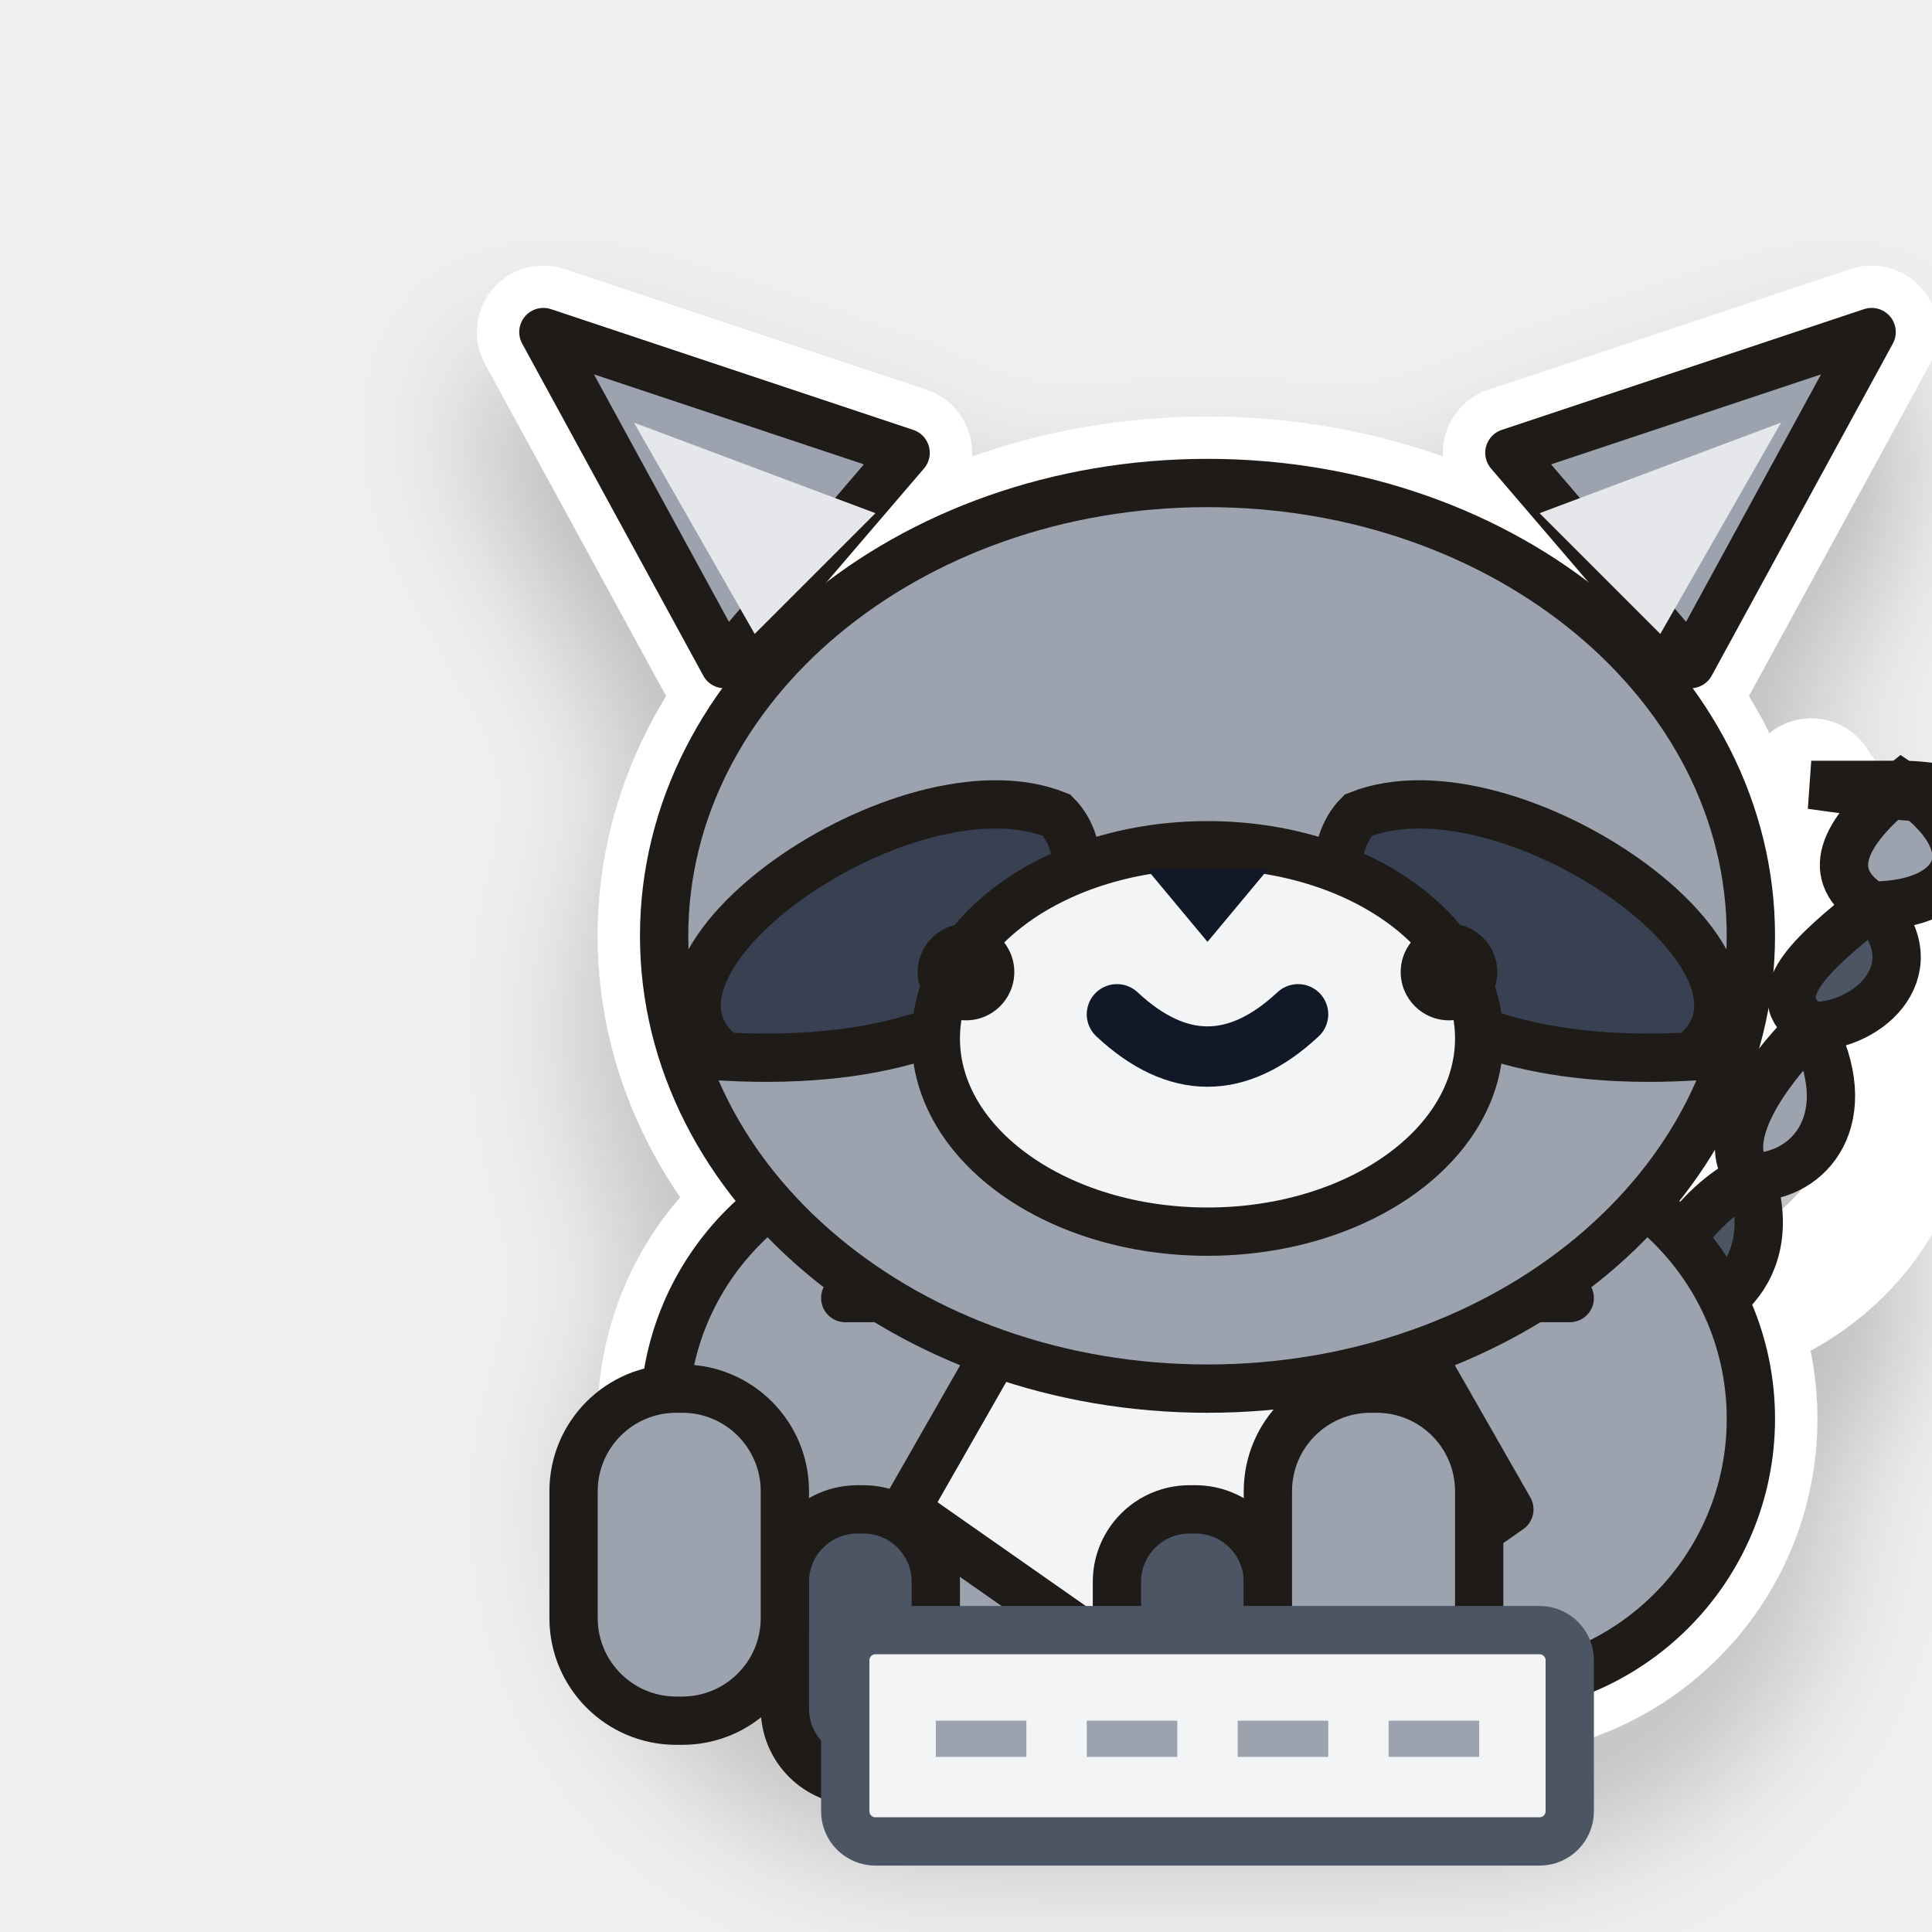
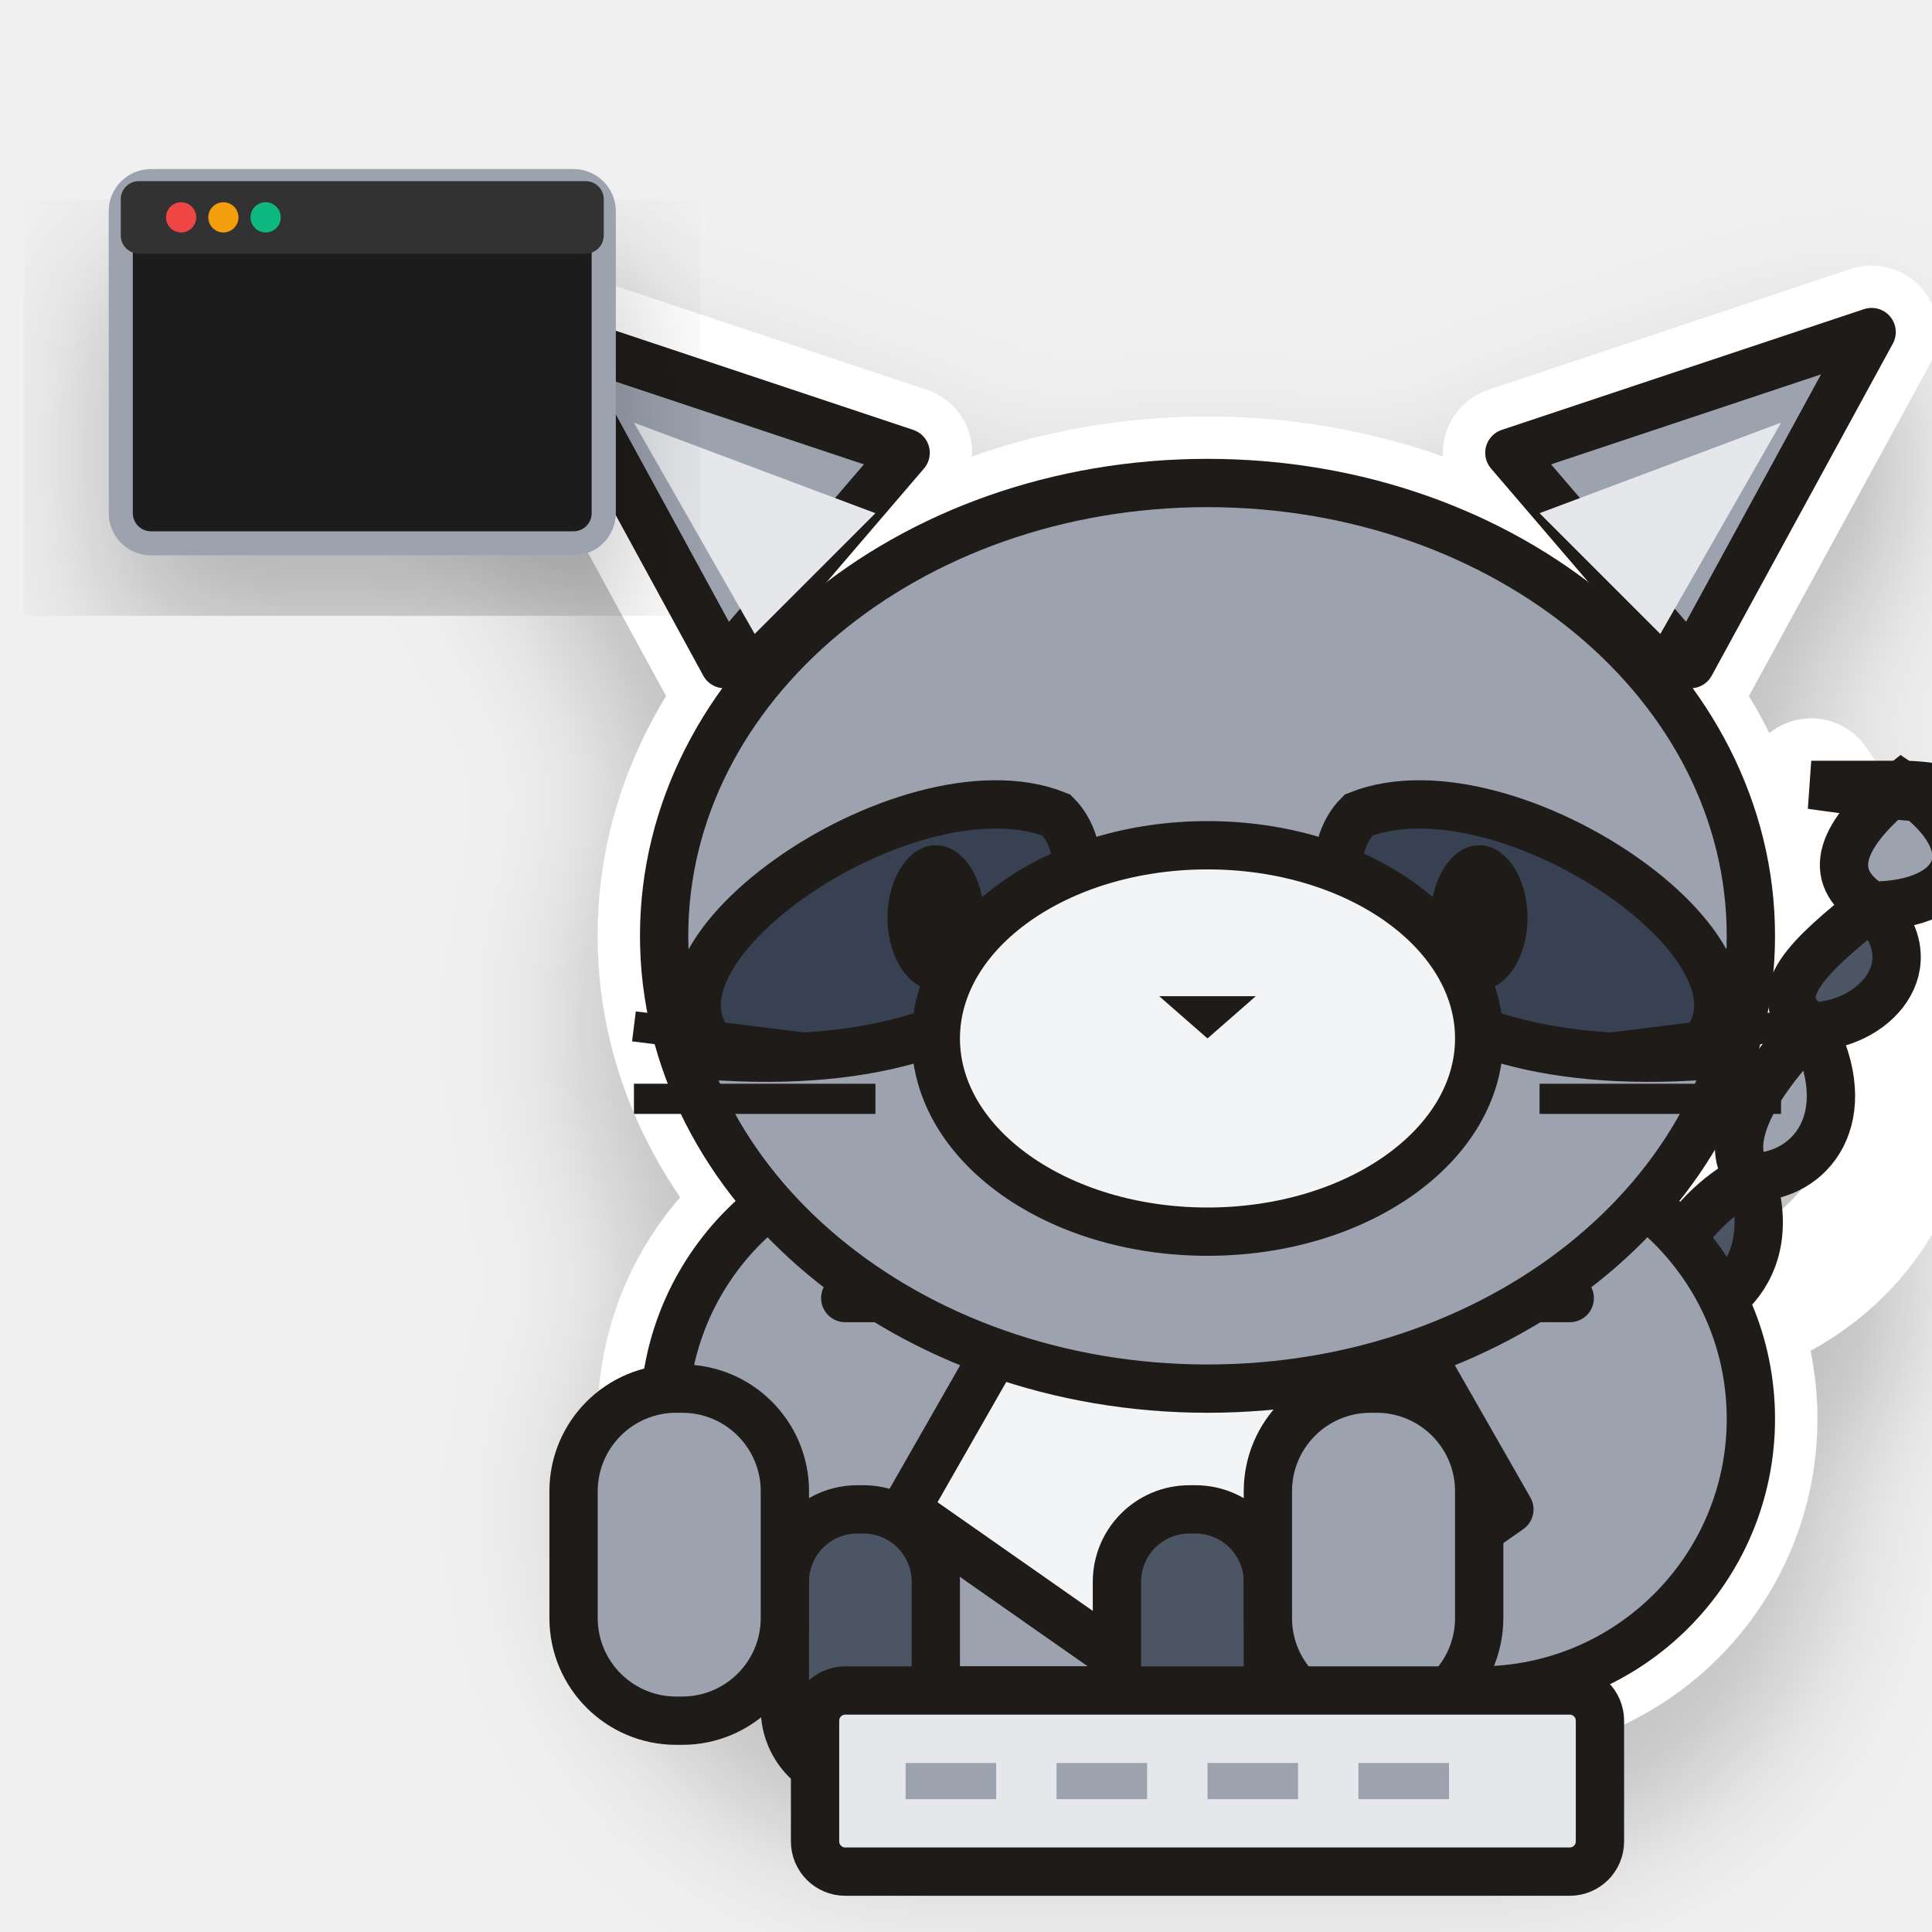
<svg xmlns="http://www.w3.org/2000/svg" viewBox="0 0 32 32">
  <defs>
    <filter id="shadow" x="-20%" y="-20%" width="140%" height="140%">
      <feDropShadow dx="0" dy="1.5" stdDeviation="1.2" flood-color="#000" flood-opacity="0.25" />
    </filter>
  </defs>
  <style>
    @keyframes blink {
      0%, 90%, 100% { transform: scaleY(1); }
      95% { transform: scaleY(0.1); }
    }
    .eye {
      transform-origin: center;
      animation: blink 4s infinite;
      transition: transform 0.1s ease-out;
    }
    @keyframes type-left {
      0%, 100% { transform: translateY(0); }
      50% { transform: translateY(-1.8px); }
    }
    @keyframes type-right {
      0%, 100% { transform: translateY(-1.8px); }
      50% { transform: translateY(0); }
    }
    .front-leg-left {
      animation: type-left 0.16s infinite ease-in-out;
      transform-origin: 10px 21px;
    }
    .front-leg-right {
      animation: type-right 0.16s infinite ease-in-out;
      transform-origin: 15px 21px;
    }
+     @keyframes type-code-1 {
+       0%, 100% { width: 0; }
+       15%, 85% { width: 4.5px; }
+     }
+     @keyframes type-code-2 {
+       0%, 20%, 100% { width: 0; }
+       35%, 85% { width: 5.5px; }
+     }
+     @keyframes type-code-3 {
+       0%, 40%, 100% { width: 0; }
+       55%, 85% { width: 3.5px; }
+     }
+     @keyframes type-code-4 {
+       0%, 60%, 100% { width: 0; }
+       75%, 85% { width: 5px; }
+     }
+     .code-line-1 {
+       animation: type-code-1 1.5s infinite steps(4, end);
+     }
+     .code-line-2 {
+       animation: type-code-2 1.5s infinite steps(5, end);
+     }
+     .code-line-3 {
+       animation: type-code-3 1.5s infinite steps(3, end);
+     }
+     .code-line-4 {
+       animation: type-code-4 1.5s infinite steps(5, end);
+     }
  </style>
  <g transform="translate(4, 4)" fill="none" stroke="#ffffff" stroke-width="2.2" stroke-linejoin="round" stroke-linecap="round" filter="url(#shadow)">
    <path d="M 8 7 L 5 1.5 L 11 3.5 Z M 24 7 L 27 1.5 L 21 3.5 Z" />
    <rect x="7" y="15" width="18" height="9" rx="4.5" />
    <path d="M 23 18 C 27 18 29.5 14 26 9 C 23.5 12.5 22.5 16 23 18 Z" />
    <ellipse cx="16" cy="11.5" rx="9" ry="7.5" />
  </g>
  <g transform="translate(4, 4)" class="raccoon-body">
    <path d="M 23 18 C 24.5 18 25.5 17 25 15.5 C 24 16 23.5 17 23 18 Z" fill="#4b5563" stroke="#1E1B18" stroke-width="0.8" />
    <path d="M 25 15.5 C 26 15.5 26.8 14.5 26 13 C 25 14 24.5 15 25 15.5 Z" fill="#9ca3af" stroke="#1E1B18" stroke-width="0.8" />
    <path d="M 26 13 C 27 13 28 12 27 11 C 26 11.8 25.2 12.5 26 13 Z" fill="#4b5563" stroke="#1E1B18" stroke-width="0.8" />
    <path d="M 27 11 C 28.5 11 29 10 27.5 9 C 26.5 9.8 26.2 10.5 27 11 Z" fill="#9ca3af" stroke="#1E1B18" stroke-width="0.8" />
    <path d="M 27.5 9 C 28.5 9 29.5 9.5 26 9 C 26 9 26.5 9 27.5 9 Z" fill="#4b5563" stroke="#1E1B18" stroke-width="0.8" />
    <rect x="7" y="15" width="18" height="9" rx="4.5" fill="#9ca3af" stroke="#1E1B18" stroke-width="0.8" />
    <path d="M 12 15 L 10 17.5 L 13 17.5 L 11 21 L 16 24.5 L 21 21 L 19 17.5 L 22 17.5 L 20 15 Z" fill="#f3f4f6" stroke="#1E1B18" stroke-width="0.8" stroke-linejoin="round" />
    <g class="left-legs">
      <rect class="front-leg-left" x="9" y="21" width="2.5" height="4.5" rx="1.2" fill="#4b5563" stroke="#1E1B18" stroke-width="0.8" />
      <rect x="5.5" y="19" width="3.5" height="5.5" rx="1.7" fill="#9ca3af" stroke="#1E1B18" stroke-width="0.8" />
    </g>
    <g class="right-legs">
      <rect class="front-leg-right" x="14.5" y="21" width="2.5" height="4.5" rx="1.2" fill="#4b5563" stroke="#1E1B18" stroke-width="0.8" />
      <rect x="17" y="19" width="3.5" height="5.5" rx="1.7" fill="#9ca3af" stroke="#1E1B18" stroke-width="0.8" />
    </g>
    <path d="M 8 7 L 5 1.5 L 11 3.5 Z" fill="#9ca3af" stroke="#1E1B18" stroke-width="0.8" stroke-linejoin="round" />
    <path d="M 24 7 L 27 1.5 L 21 3.5 Z" fill="#9ca3af" stroke="#1E1B18" stroke-width="0.8" stroke-linejoin="round" />
    <path d="M 8.5 6.5 L 6.5 3 L 10.5 4.5 Z" fill="#e5e7eb" />
    <path d="M 23.5 6.5 L 25.5 3 L 21.5 4.5 Z" fill="#e5e7eb" />
    <ellipse cx="16" cy="11.5" rx="9" ry="7.5" fill="#9ca3af" stroke="#1E1B18" stroke-width="0.8" />
    <path d="M 8 13.5 C 6 12 11 8.5 13.5 9.5 C 14.5 10.5 13.5 13.8 8 13.5 Z" fill="#374151" stroke="#1E1B18" stroke-width="0.8" />
    <path d="M 24 13.5 C 26 12 21 8.5 18.5 9.5 C 17.5 10.5 18.5 13.8 24 13.5 Z" fill="#374151" stroke="#1E1B18" stroke-width="0.8" />
    <ellipse cx="16" cy="13.2" rx="4.5" ry="3.2" fill="#f3f4f6" stroke="#1E1B18" stroke-width="0.8" />
-     <circle cx="12" cy="12.1" r="0.8" fill="#1E1B18" />
-     <circle cx="20" cy="12.1" r="0.8" fill="#1E1B18" />
-     <polygon points="16,11.6 15,10.4 17,10.4" fill="#111827" />
-     <path d="M 14.5 12.8 Q 16 14.2 17.5 12.8" fill="none" stroke="#111827" stroke-width="1.0" stroke-linecap="round" />
-     <rect x="10" y="23" width="12" height="3.5" fill="#f3f4f6" stroke="#4b5563" stroke-width="0.8" rx="0.5" />
-     <line x1="11.5" y1="24.8" x2="20.5" y2="24.8" stroke="#9ca3af" stroke-dasharray="1.5 1" stroke-width="0.6" />
+     <g class="eye" id="left-eye-group">
+       <ellipse cx="11.5" cy="11.2" rx="0.8" ry="1.2" fill="#1E1B18" />
+     </g>
+     <g class="eye" id="right-eye-group">
+       <ellipse cx="20.5" cy="11.2" rx="0.8" ry="1.2" fill="#1E1B18" />
+     </g>
+     <polygon points="15.2,12.5 16.8,12.5 16,13.2" fill="#1E1B18" />
+     <line x1="10.5" y1="13.5" x2="6.5" y2="13" stroke="#1E1B18" stroke-width="0.5" />
+     <line x1="10.5" y1="14.2" x2="6.5" y2="14.2" stroke="#1E1B18" stroke-width="0.5" />
+     <line x1="21.5" y1="13.5" x2="25.5" y2="13" stroke="#1E1B18" stroke-width="0.5" />
+     <line x1="21.5" y1="14.2" x2="25.5" y2="14.2" stroke="#1E1B18" stroke-width="0.5" />
+     <rect x="9.5" y="24" width="13" height="3" fill="#e5e7eb" stroke="#1E1B18" stroke-width="0.8" rx="0.5" />
+     <line x1="11" y1="25.5" x2="21" y2="25.5" stroke="#9ca3af" stroke-dasharray="1.5 1" stroke-width="0.6" />
+   </g>
+   <g class="cmd-window" filter="url(#shadow)">
+     <rect x="2" y="3" width="8" height="6" rx="0.5" fill="#1e1e1e" stroke="#9ca3af" stroke-width="0.4" />
+     <rect x="2" y="3" width="8" height="1.2" rx="0.3" fill="#333333" />
+     <circle cx="3.0" cy="3.6" r="0.25" fill="#ef4444" />
+     <circle cx="3.7" cy="3.6" r="0.25" fill="#f59e0b" />
+     <circle cx="4.4" cy="3.6" r="0.25" fill="#10b981" />
+     <rect class="code-line-1" x="3" y="4.8" width="0" height="0.4" fill="#22c55e" />
+     <rect class="code-line-2" x="3" y="5.6" width="0" height="0.4" fill="#22c55e" />
+     <rect class="code-line-3" x="3" y="6.4" width="0" height="0.4" fill="#22c55e" />
+     <rect class="code-line-4" x="3" y="7.2" width="0" height="0.4" fill="#22c55e" />
  </g>
</svg>
